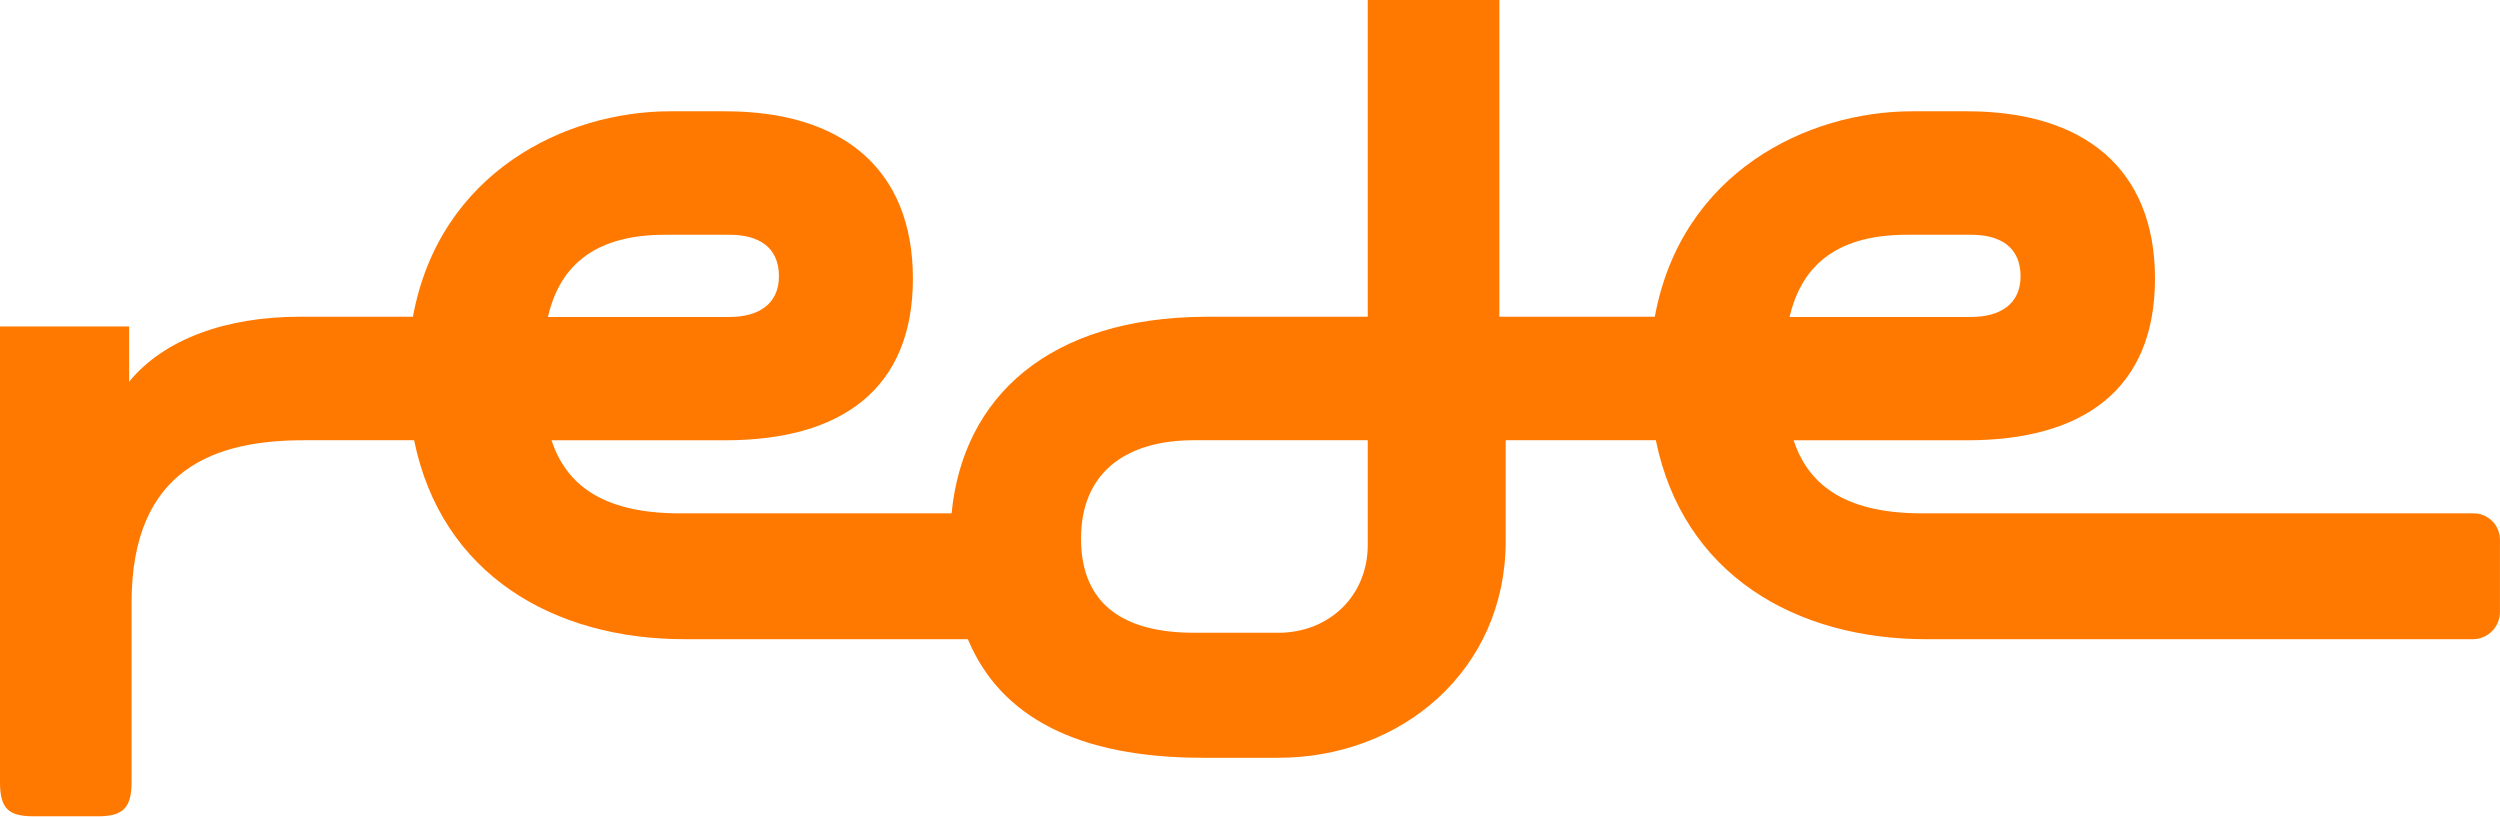
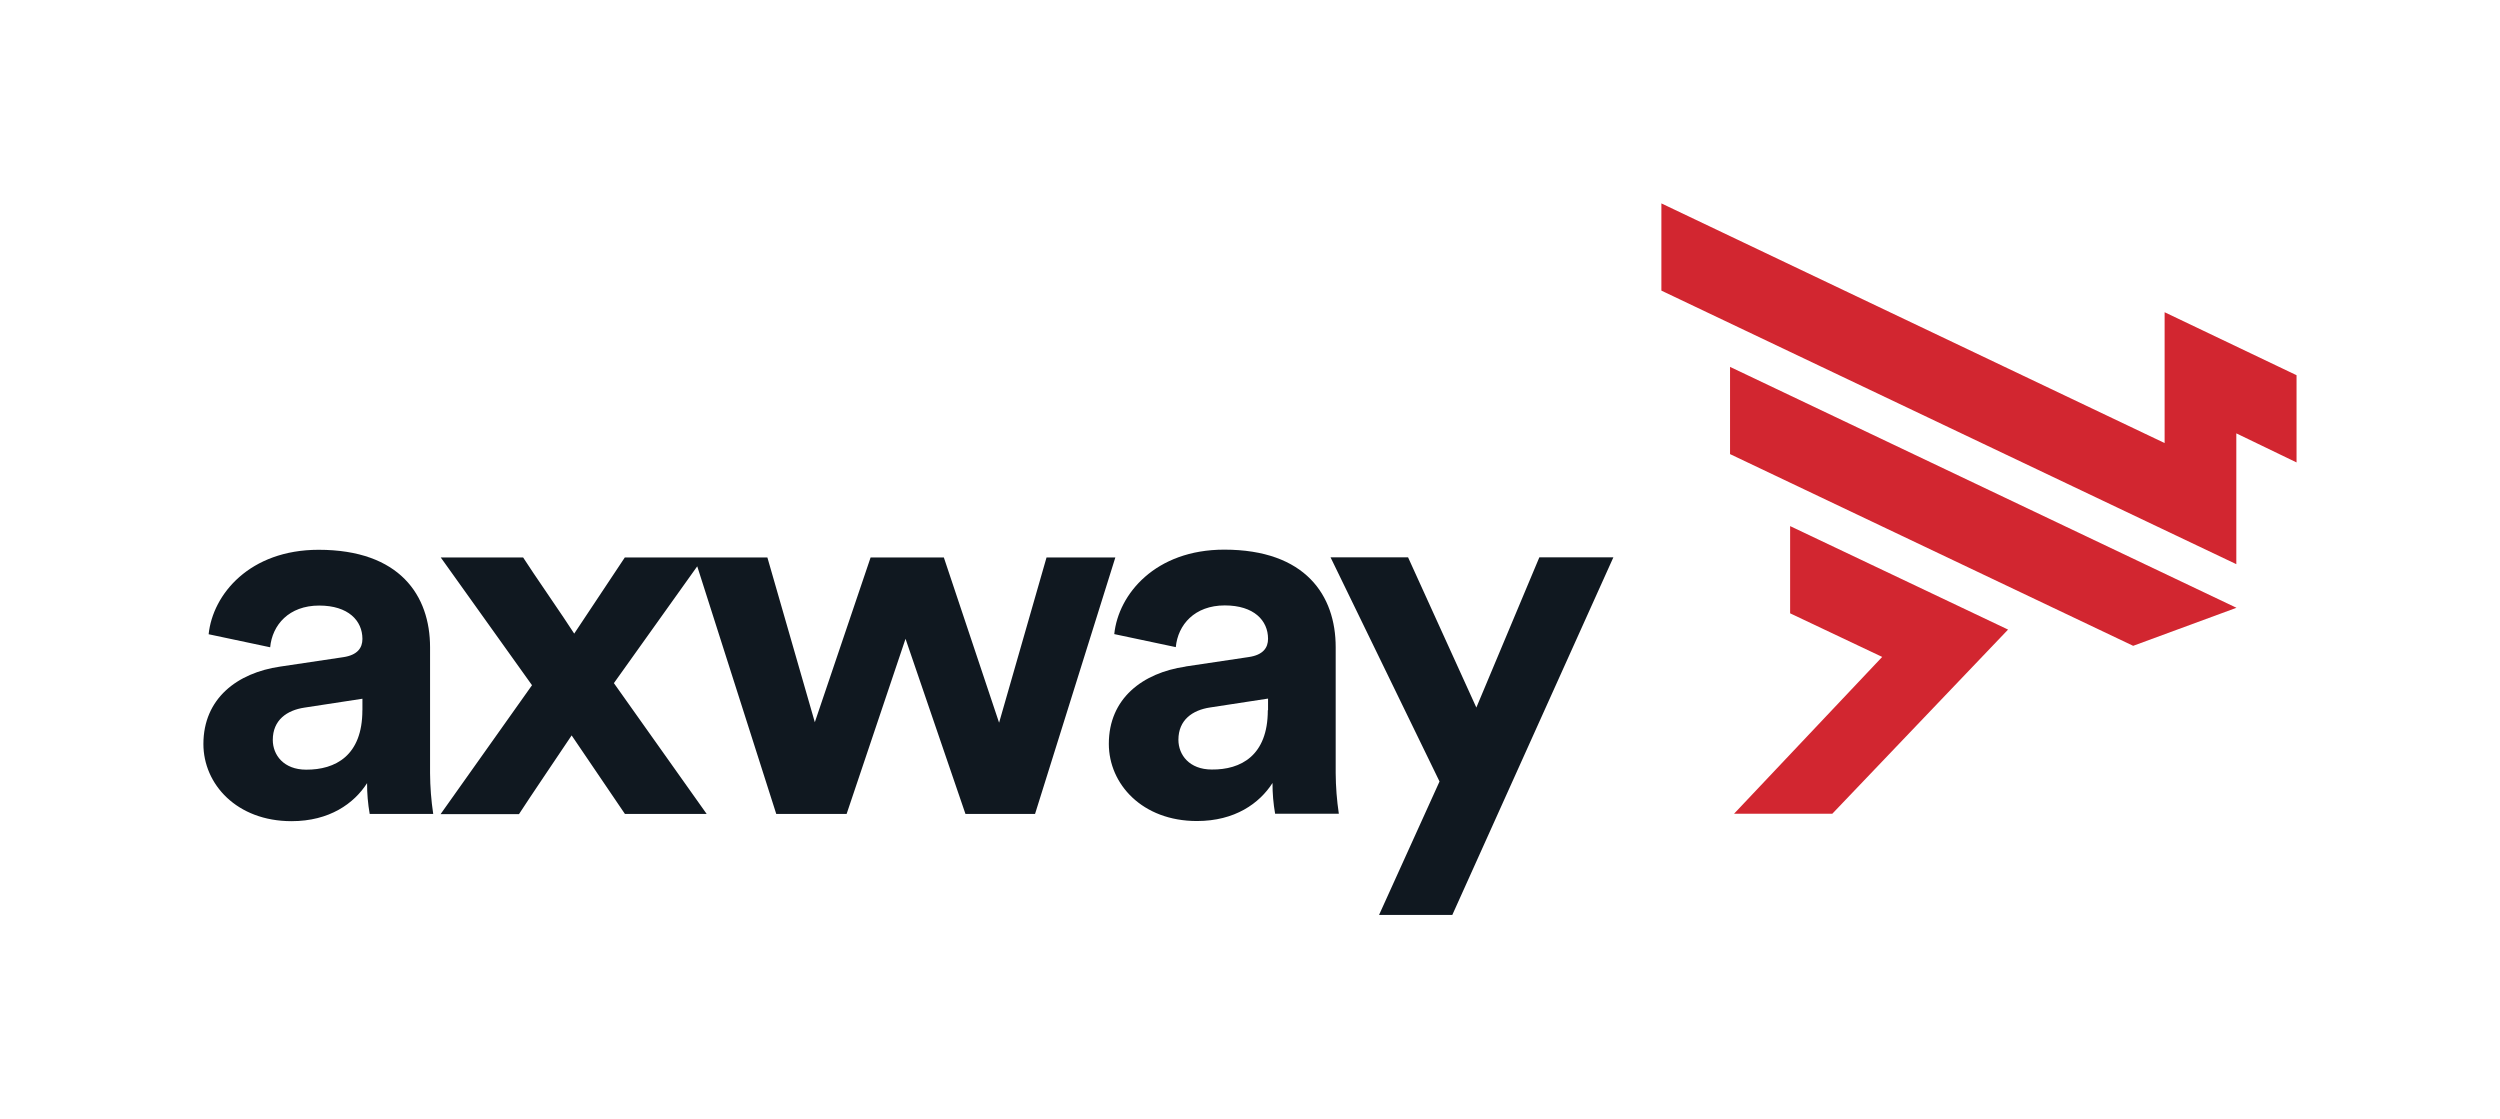
- <svg xmlns="http://www.w3.org/2000/svg" id="MARCA" viewBox="0 0 480.72 156.96">
+ <svg xmlns="http://www.w3.org/2000/svg" id="horizontal_color" data-name="horizontal color" viewBox="0 0 515.97 230.87">
  <defs>
-     <style>.cls-1{fill:#ff7800}</style>
+     <style>.cls-1{fill:none;}.cls-2{fill:#101820;}.cls-3{fill:#d22630;}</style>
  </defs>
-   <path class="cls-1" d="M475.56 98.71h-106c-15.45 0-22-6-24.67-14.05h33.41c22.33 0 36.08-9.84 36.08-31.08S400.6 21.4 378.27 21.4h-10.62c-20 0-44.34 11.64-49.45 39.51h-29.89V0H263v60.91h-31.23c-29.94.15-46.61 15.31-48.79 37.8h-52.26c-15.45 0-22-6-24.67-14.05h33.41c22.33 0 36.08-9.84 36.08-31.08S161.8 21.4 139.47 21.4h-10.62c-20 0-44.34 11.64-49.45 39.51H57.47c-13.74 0-25.93 4.22-32.64 12.5V62.78H0v87.62c0 5 1.56 6.56 6.4 6.56h12.5c4.68 0 6.4-1.56 6.4-6.56v-34.51c0-26.08 16.4-31.24 33.27-31.24h21.06c5.26 25.88 26.93 38.26 52 38.26h54.48c6.26 15 21.21 22.8 45.17 22.8h14.52c23.74 0 43.73-16.87 43.73-41.7V84.65h28.87c5.26 25.88 26.93 38.26 52 38.26h105.16a5.23 5.23 0 0 0 5.15-5.31v-13.9a5.07 5.07 0 0 0-5.15-4.99zM127.91 45.14h12.34c5.62 0 9.53 2.34 9.53 8 0 5.31-3.9 7.81-9.53 7.81h-34.9c2.07-8.84 7.88-15.81 22.56-15.81zM263 104.8c0 9.84-7.49 16.87-17.18 16.87h-16.24c-13.12 0-21.71-5.15-21.71-18.12 0-12.65 8.59-18.9 21.71-18.9H263v20.15zm103.71-59.66H379c5.62 0 9.53 2.34 9.53 8 0 5.31-3.9 7.81-9.53 7.81h-34.9c2.12-8.84 7.9-15.81 22.61-15.81z" />
+   <rect class="cls-1" width="515.97" height="230.87" />
+   <path class="cls-2" d="M195.82,328.14l13-1.94c3-.43,4-1.94,4-3.77,0-3.77-2.9-6.89-8.93-6.89-6.24,0-9.68,4-10.11,8.61l-12.7-2.69c.86-8.28,8.5-17.43,22.7-17.43,16.78,0,23,9.47,23,20.12v26a59.19,59.19,0,0,0,.65,8.39H214.32a36,36,0,0,1-.54-6.35c-2.69,4.2-7.75,7.85-15.6,7.85-11.3,0-18.18-7.64-18.18-15.92C180,334.7,187,329.43,195.82,328.14Zm17,9v-2.37l-11.94,1.83c-3.66.54-6.56,2.58-6.56,6.67,0,3.12,2.26,6.14,6.89,6.14C207.22,349.44,212.81,346.53,212.81,337.17Zm35-5.16-18.83-26.36h17c1.83,2.9,8.71,12.8,10.54,15.71l10.44-15.71h16.25l-18.5,25.93,19.15,27H267L256,342.34c-1.94,2.9-9,13.34-10.87,16.25H228.95Zm85-26.36,11.4,34.1,9.79-34.1h14.2l-16.57,52.93H337.28l-12.37-36.15-12.16,36.15H298.23l-16.89-52.93H296.4l9.79,34,11.51-34Zm49.91,22.49,13-1.94c3-.43,4-1.94,4-3.77,0-3.77-2.9-6.89-8.93-6.89-6.24,0-9.68,4-10.11,8.61l-12.7-2.69c.86-8.28,8.5-17.43,22.7-17.43,16.78,0,23,9.47,23,20.12v26a59.19,59.19,0,0,0,.65,8.39H401.19a36,36,0,0,1-.54-6.35c-2.69,4.2-7.75,7.85-15.6,7.85-11.3,0-18.18-7.64-18.18-15.92C366.86,334.7,373.86,329.43,382.68,328.14Zm17,9v-2.37l-11.94,1.83c-3.66.54-6.56,2.58-6.56,6.67,0,3.12,2.26,6.14,6.89,6.14C394.09,349.44,399.68,346.53,399.68,337.17Zm22.91,42.28,12.48-27.54-22.49-46.26h16l14.09,31,13-31H471l-33.24,73.8Z" transform="translate(-138.02 -190.56)" />
+   <path class="cls-3" d="M599.57,280l0,27L480.91,250.54v-18L584.77,282V255l27.23,13v18Zm-92.09,19.14v18l19,9-30.57,32.36h20.28l36.27-38ZM599.6,316,495.08,266.28v18l83.2,39.57Z" transform="translate(-138.02 -190.56)" />
</svg>
